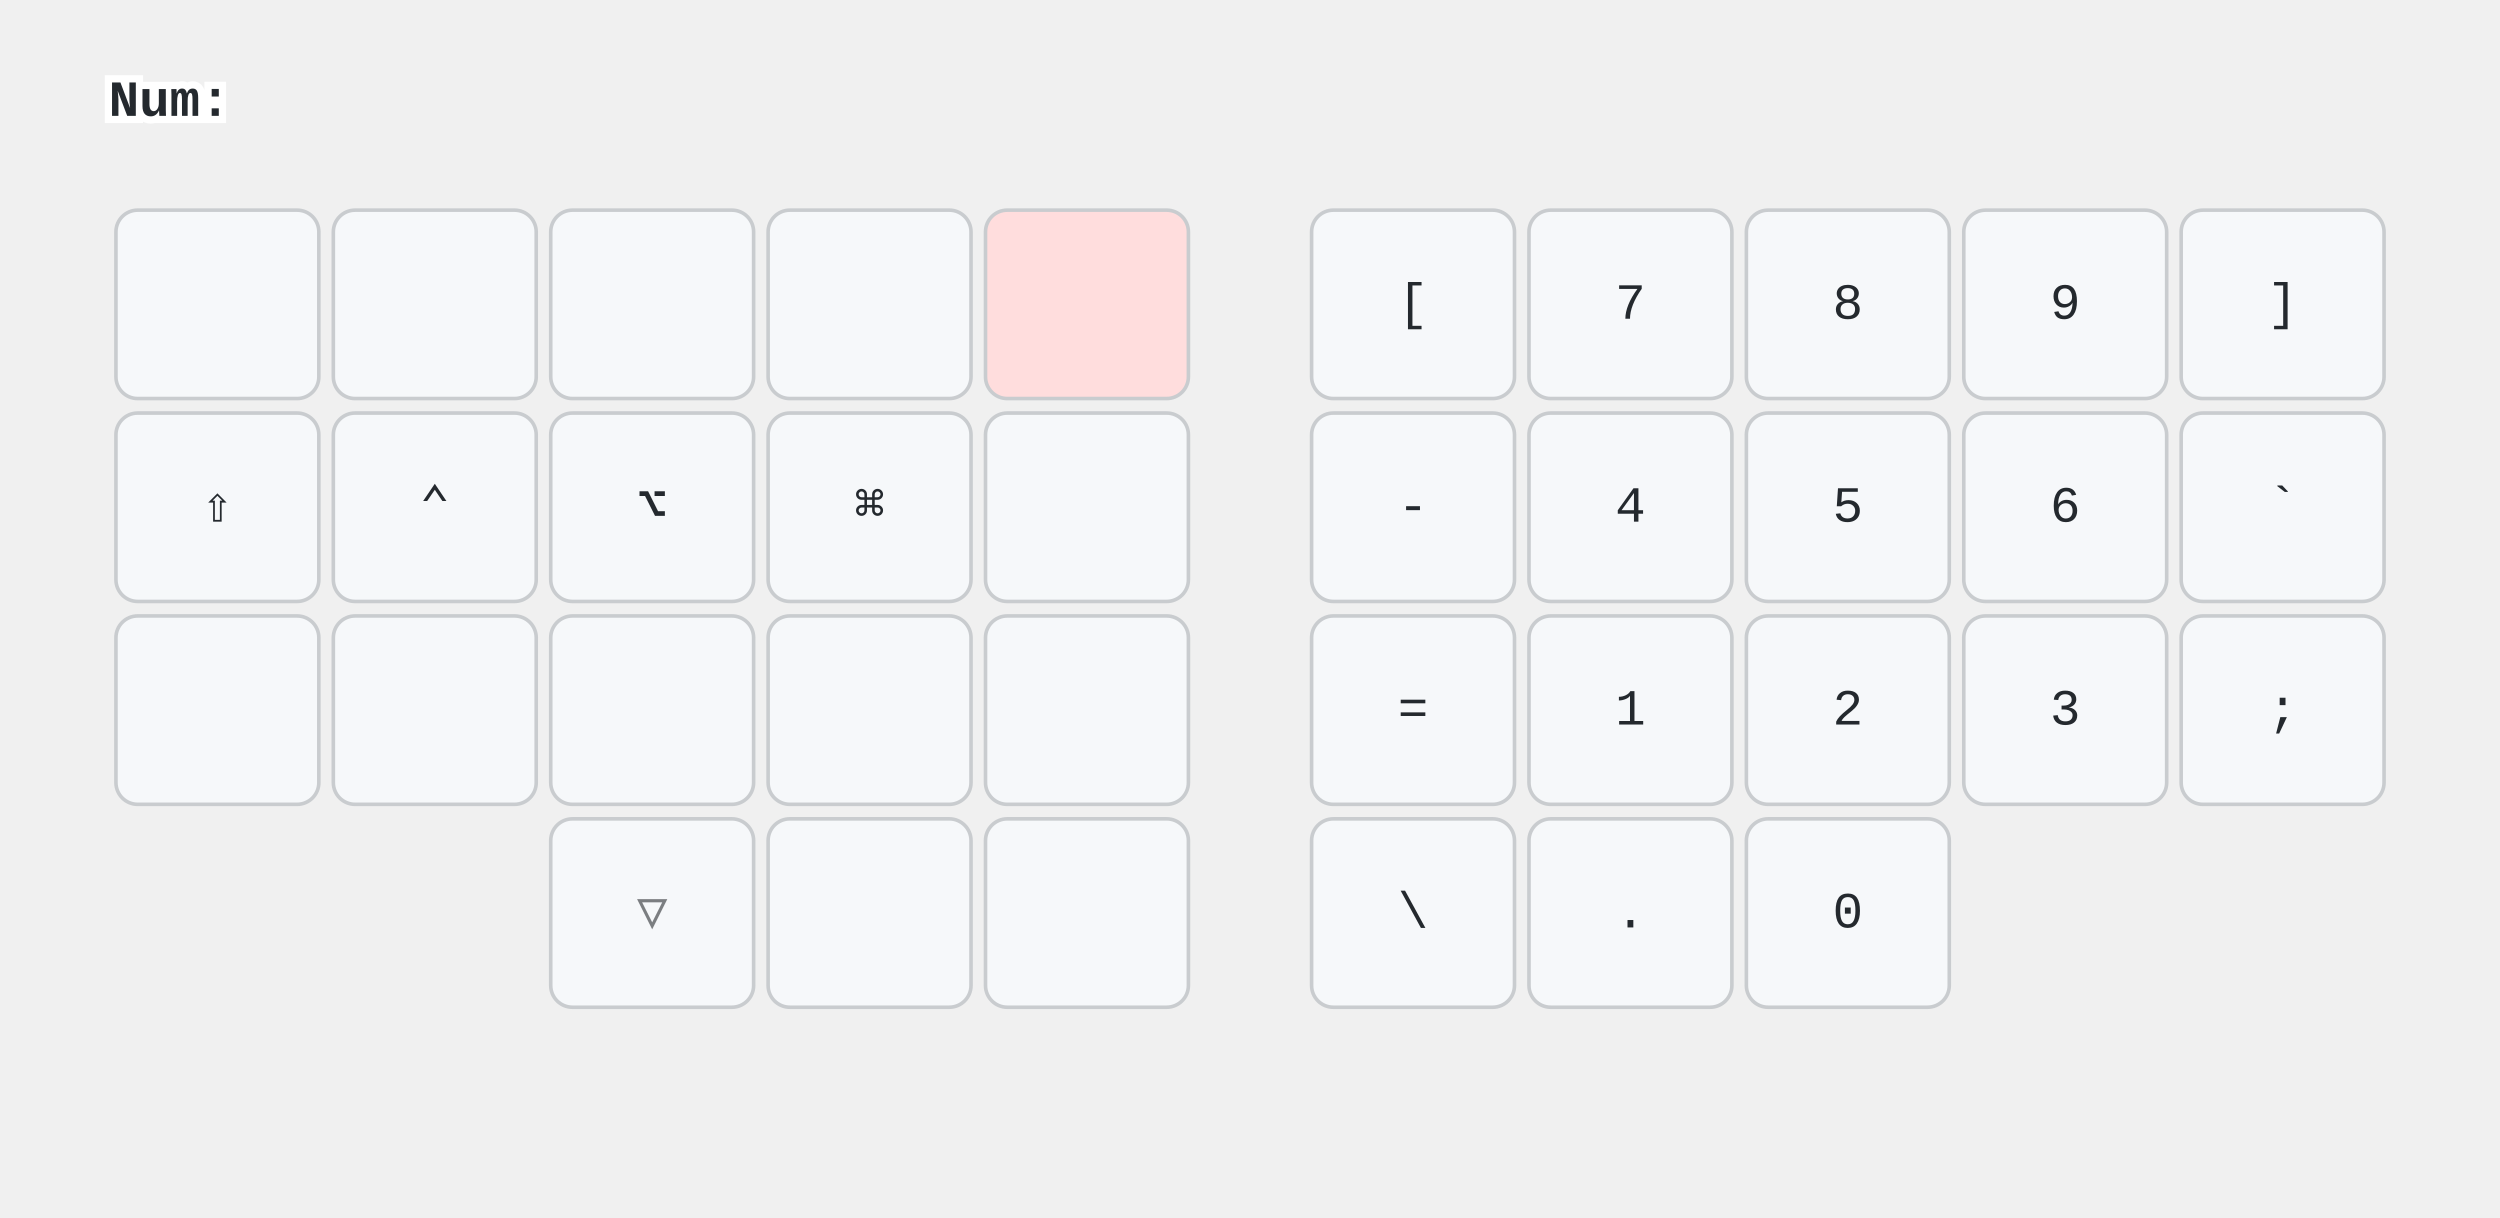
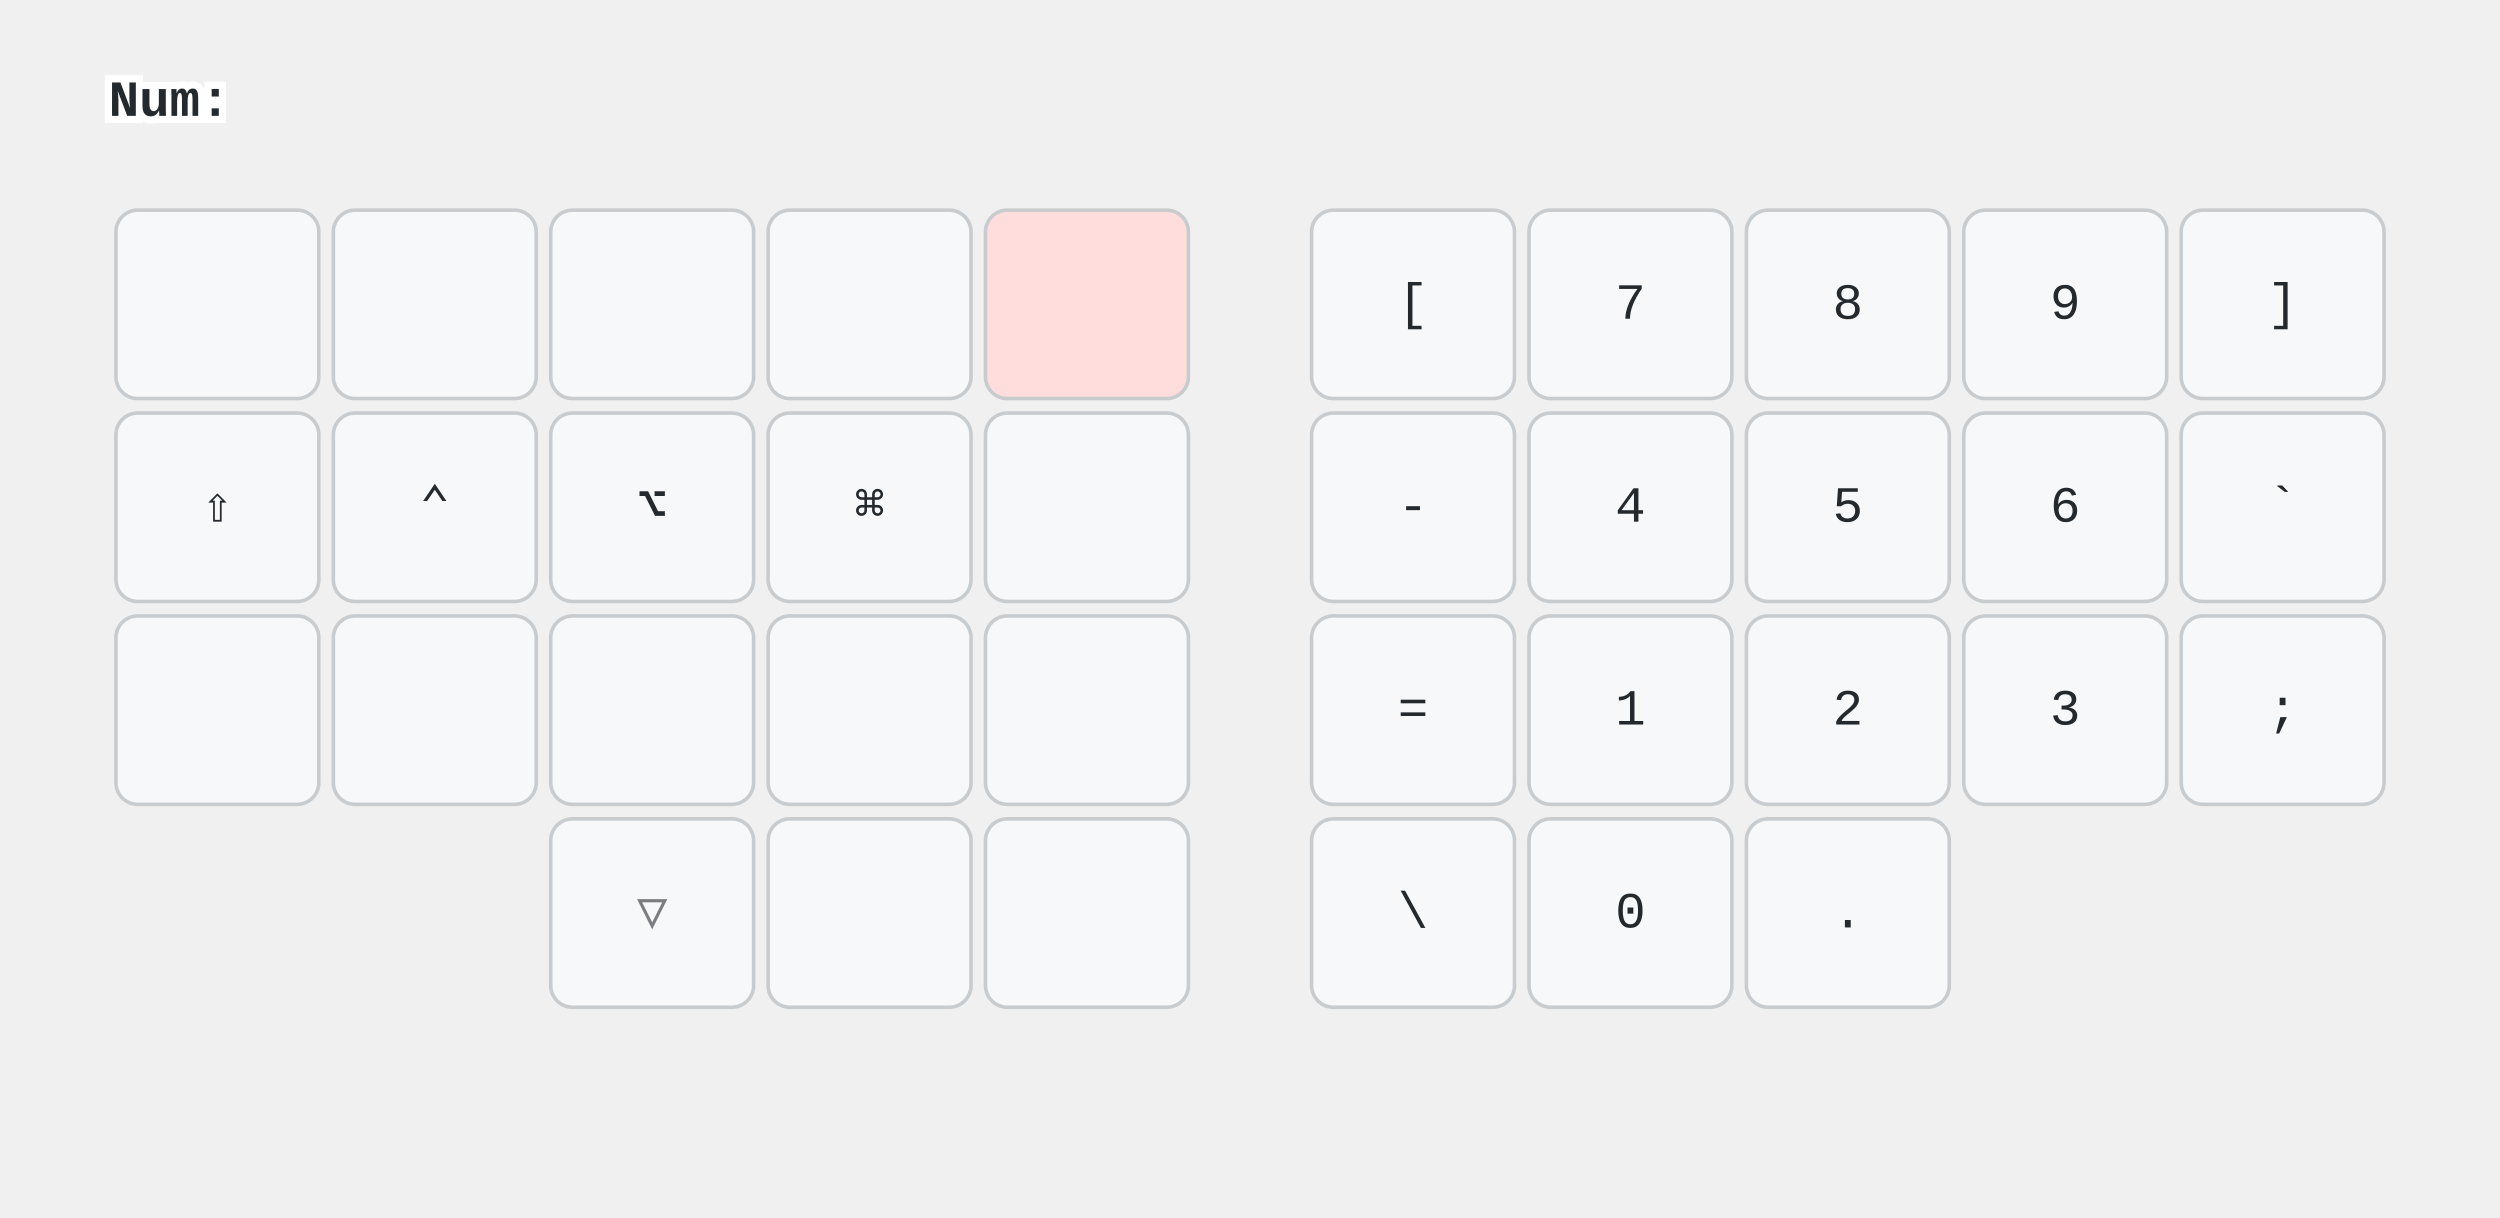
<svg xmlns="http://www.w3.org/2000/svg" width="690" height="336" viewBox="0 0 690 336" class="keymap">
  <style>/* inherit to force styles through use tags */
svg path {
    fill: inherit;
}

/* font and background color specifications */
svg.keymap {
    font-family: SFMono-Regular,Consolas,Liberation Mono,Menlo,monospace;
    font-size: 14px;
    font-kerning: normal;
    text-rendering: optimizeLegibility;
    fill: #24292e;
}

/* default key styling */
rect.key {
    fill: #f6f8fa;
}

rect.key, rect.combo {
    stroke: #c9cccf;
    stroke-width: 1;
}

/* default key side styling, only used is draw_key_sides is set */
rect.side {
    filter: brightness(90%);
}

/* color accent for combo boxes */
rect.combo, rect.combo-separate {
    fill: #cdf;
}

/* color accent for held keys */
rect.held, rect.combo.held {
    fill: #fdd;
}

/* color accent for ghost (optional) keys */
rect.ghost, rect.combo.ghost {
    stroke-dasharray: 4, 4;
    stroke-width: 2;
}

text {
    text-anchor: middle;
    dominant-baseline: middle;
}

/* styling for layer labels */
text.label {
    font-weight: bold;
    text-anchor: start;
    stroke: white;
    stroke-width: 4;
    paint-order: stroke;
}

/* styling for optional footer */
text.footer {
    text-anchor: end;
    dominant-baseline: auto;
    stroke: white;
    stroke-width: 4;
    paint-order: stroke;
}

/* styling for combo tap, and key non-tap label text */
text.combo, text.hold, text.shifted, text.left, text.right, text.tl, text.tr, text.bl, text.br {
    font-size: 11px;
}

text.hold, text.bl, text.br {
    text-anchor: middle;
    dominant-baseline: auto;
}

text.shifted, text.tl, text.tr {
    text-anchor: middle;
    dominant-baseline: hanging;
}

text.left, text.tl, text.bl {
    text-anchor: start;
}

text.right, text.tr, text.br {
    text-anchor: end;
}

text.layer-activator {
    text-decoration: underline;
}

/* styling for hold/shifted label text in combo box */
text.combo.hold, text.combo.shifted, text.combo.left, text.combo.right {
    font-size: 8px;
}

/* lighter symbol for transparent keys */
text.trans {
    fill: #7b7e81;
}

/* styling for combo dendrons */
path.combo {
    stroke-width: 1;
    stroke: gray;
    fill: none;
}

/* Start Tabler Icons Cleanup */
/* cannot use height/width with glyphs */
.icon-tabler &gt; path {
    fill: inherit;
    stroke: inherit;
    stroke-width: 2;
}
/* hide tabler's default box */
.icon-tabler &gt; path[stroke="none"][fill="none"] {
    visibility: hidden;
}
/* End Tabler Icons Cleanup */
</style>
  <g transform="translate(30, 0)" class="layer-Num">
    <text x="0" y="28" class="label" id="Num">Num:</text>
    <g transform="translate(0, 56)">
      <g transform="translate(30, 28)" class="key keypos-0">
        <rect rx="6" ry="6" x="-28" y="-26" width="56" height="52" class="key" />
      </g>
      <g transform="translate(90, 28)" class="key keypos-1">
        <rect rx="6" ry="6" x="-28" y="-26" width="56" height="52" class="key" />
      </g>
      <g transform="translate(150, 28)" class="key keypos-2">
        <rect rx="6" ry="6" x="-28" y="-26" width="56" height="52" class="key" />
      </g>
      <g transform="translate(210, 28)" class="key keypos-3">
        <rect rx="6" ry="6" x="-28" y="-26" width="56" height="52" class="key" />
      </g>
      <g transform="translate(270, 28)" class="key held keypos-4">
        <rect rx="6" ry="6" x="-28" y="-26" width="56" height="52" class="key held" />
      </g>
      <g transform="translate(360, 28)" class="key keypos-5">
        <rect rx="6" ry="6" x="-28" y="-26" width="56" height="52" class="key" />
        <text x="0" y="0" class="key tap">[</text>
      </g>
      <g transform="translate(420, 28)" class="key keypos-6">
        <rect rx="6" ry="6" x="-28" y="-26" width="56" height="52" class="key" />
        <text x="0" y="0" class="key tap">7</text>
      </g>
      <g transform="translate(480, 28)" class="key keypos-7">
        <rect rx="6" ry="6" x="-28" y="-26" width="56" height="52" class="key" />
        <text x="0" y="0" class="key tap">8</text>
      </g>
      <g transform="translate(540, 28)" class="key keypos-8">
        <rect rx="6" ry="6" x="-28" y="-26" width="56" height="52" class="key" />
        <text x="0" y="0" class="key tap">9</text>
      </g>
      <g transform="translate(600, 28)" class="key keypos-9">
        <rect rx="6" ry="6" x="-28" y="-26" width="56" height="52" class="key" />
        <text x="0" y="0" class="key tap">]</text>
      </g>
      <g transform="translate(30, 84)" class="key keypos-10">
        <rect rx="6" ry="6" x="-28" y="-26" width="56" height="52" class="key" />
        <text x="0" y="0" class="key tap">⇧</text>
      </g>
      <g transform="translate(90, 84)" class="key keypos-11">
        <rect rx="6" ry="6" x="-28" y="-26" width="56" height="52" class="key" />
        <text x="0" y="0" class="key tap">⌃</text>
      </g>
      <g transform="translate(150, 84)" class="key keypos-12">
        <rect rx="6" ry="6" x="-28" y="-26" width="56" height="52" class="key" />
        <text x="0" y="0" class="key tap">⌥</text>
      </g>
      <g transform="translate(210, 84)" class="key keypos-13">
        <rect rx="6" ry="6" x="-28" y="-26" width="56" height="52" class="key" />
        <text x="0" y="0" class="key tap">⌘</text>
      </g>
      <g transform="translate(270, 84)" class="key keypos-14">
        <rect rx="6" ry="6" x="-28" y="-26" width="56" height="52" class="key" />
      </g>
      <g transform="translate(360, 84)" class="key keypos-15">
        <rect rx="6" ry="6" x="-28" y="-26" width="56" height="52" class="key" />
        <text x="0" y="0" class="key tap">-</text>
      </g>
      <g transform="translate(420, 84)" class="key keypos-16">
        <rect rx="6" ry="6" x="-28" y="-26" width="56" height="52" class="key" />
        <text x="0" y="0" class="key tap">4</text>
      </g>
      <g transform="translate(480, 84)" class="key keypos-17">
        <rect rx="6" ry="6" x="-28" y="-26" width="56" height="52" class="key" />
        <text x="0" y="0" class="key tap">5</text>
      </g>
      <g transform="translate(540, 84)" class="key keypos-18">
        <rect rx="6" ry="6" x="-28" y="-26" width="56" height="52" class="key" />
        <text x="0" y="0" class="key tap">6</text>
      </g>
      <g transform="translate(600, 84)" class="key keypos-19">
        <rect rx="6" ry="6" x="-28" y="-26" width="56" height="52" class="key" />
        <text x="0" y="0" class="key tap">`</text>
      </g>
      <g transform="translate(30, 140)" class="key keypos-20">
        <rect rx="6" ry="6" x="-28" y="-26" width="56" height="52" class="key" />
      </g>
      <g transform="translate(90, 140)" class="key keypos-21">
        <rect rx="6" ry="6" x="-28" y="-26" width="56" height="52" class="key" />
      </g>
      <g transform="translate(150, 140)" class="key keypos-22">
        <rect rx="6" ry="6" x="-28" y="-26" width="56" height="52" class="key" />
      </g>
      <g transform="translate(210, 140)" class="key keypos-23">
        <rect rx="6" ry="6" x="-28" y="-26" width="56" height="52" class="key" />
      </g>
      <g transform="translate(270, 140)" class="key keypos-24">
        <rect rx="6" ry="6" x="-28" y="-26" width="56" height="52" class="key" />
      </g>
      <g transform="translate(360, 140)" class="key keypos-25">
        <rect rx="6" ry="6" x="-28" y="-26" width="56" height="52" class="key" />
        <text x="0" y="0" class="key tap">=</text>
      </g>
      <g transform="translate(420, 140)" class="key keypos-26">
        <rect rx="6" ry="6" x="-28" y="-26" width="56" height="52" class="key" />
        <text x="0" y="0" class="key tap">1</text>
      </g>
      <g transform="translate(480, 140)" class="key keypos-27">
        <rect rx="6" ry="6" x="-28" y="-26" width="56" height="52" class="key" />
        <text x="0" y="0" class="key tap">2</text>
      </g>
      <g transform="translate(540, 140)" class="key keypos-28">
        <rect rx="6" ry="6" x="-28" y="-26" width="56" height="52" class="key" />
        <text x="0" y="0" class="key tap">3</text>
      </g>
      <g transform="translate(600, 140)" class="key keypos-29">
        <rect rx="6" ry="6" x="-28" y="-26" width="56" height="52" class="key" />
        <text x="0" y="0" class="key tap">;</text>
      </g>
      <g transform="translate(150, 196)" class="key trans keypos-30">
        <rect rx="6" ry="6" x="-28" y="-26" width="56" height="52" class="key trans" />
        <text x="0" y="0" class="key trans tap">▽</text>
      </g>
      <g transform="translate(210, 196)" class="key keypos-31">
        <rect rx="6" ry="6" x="-28" y="-26" width="56" height="52" class="key" />
      </g>
      <g transform="translate(270, 196)" class="key keypos-32">
        <rect rx="6" ry="6" x="-28" y="-26" width="56" height="52" class="key" />
      </g>
      <g transform="translate(360, 196)" class="key keypos-33">
        <rect rx="6" ry="6" x="-28" y="-26" width="56" height="52" class="key" />
        <text x="0" y="0" class="key tap">\</text>
      </g>
      <g transform="translate(420, 196)" class="key keypos-34">
        <rect rx="6" ry="6" x="-28" y="-26" width="56" height="52" class="key" />
+         <text x="0" y="0" class="key tap">0</text>
+       </g>
+       <g transform="translate(480, 196)" class="key keypos-35">
+         <rect rx="6" ry="6" x="-28" y="-26" width="56" height="52" class="key" />
        <text x="0" y="0" class="key tap">.</text>
-       </g>
-       <g transform="translate(480, 196)" class="key keypos-35">
-         <rect rx="6" ry="6" x="-28" y="-26" width="56" height="52" class="key" />
-         <text x="0" y="0" class="key tap">0</text>
      </g>
    </g>
  </g>
</svg>
